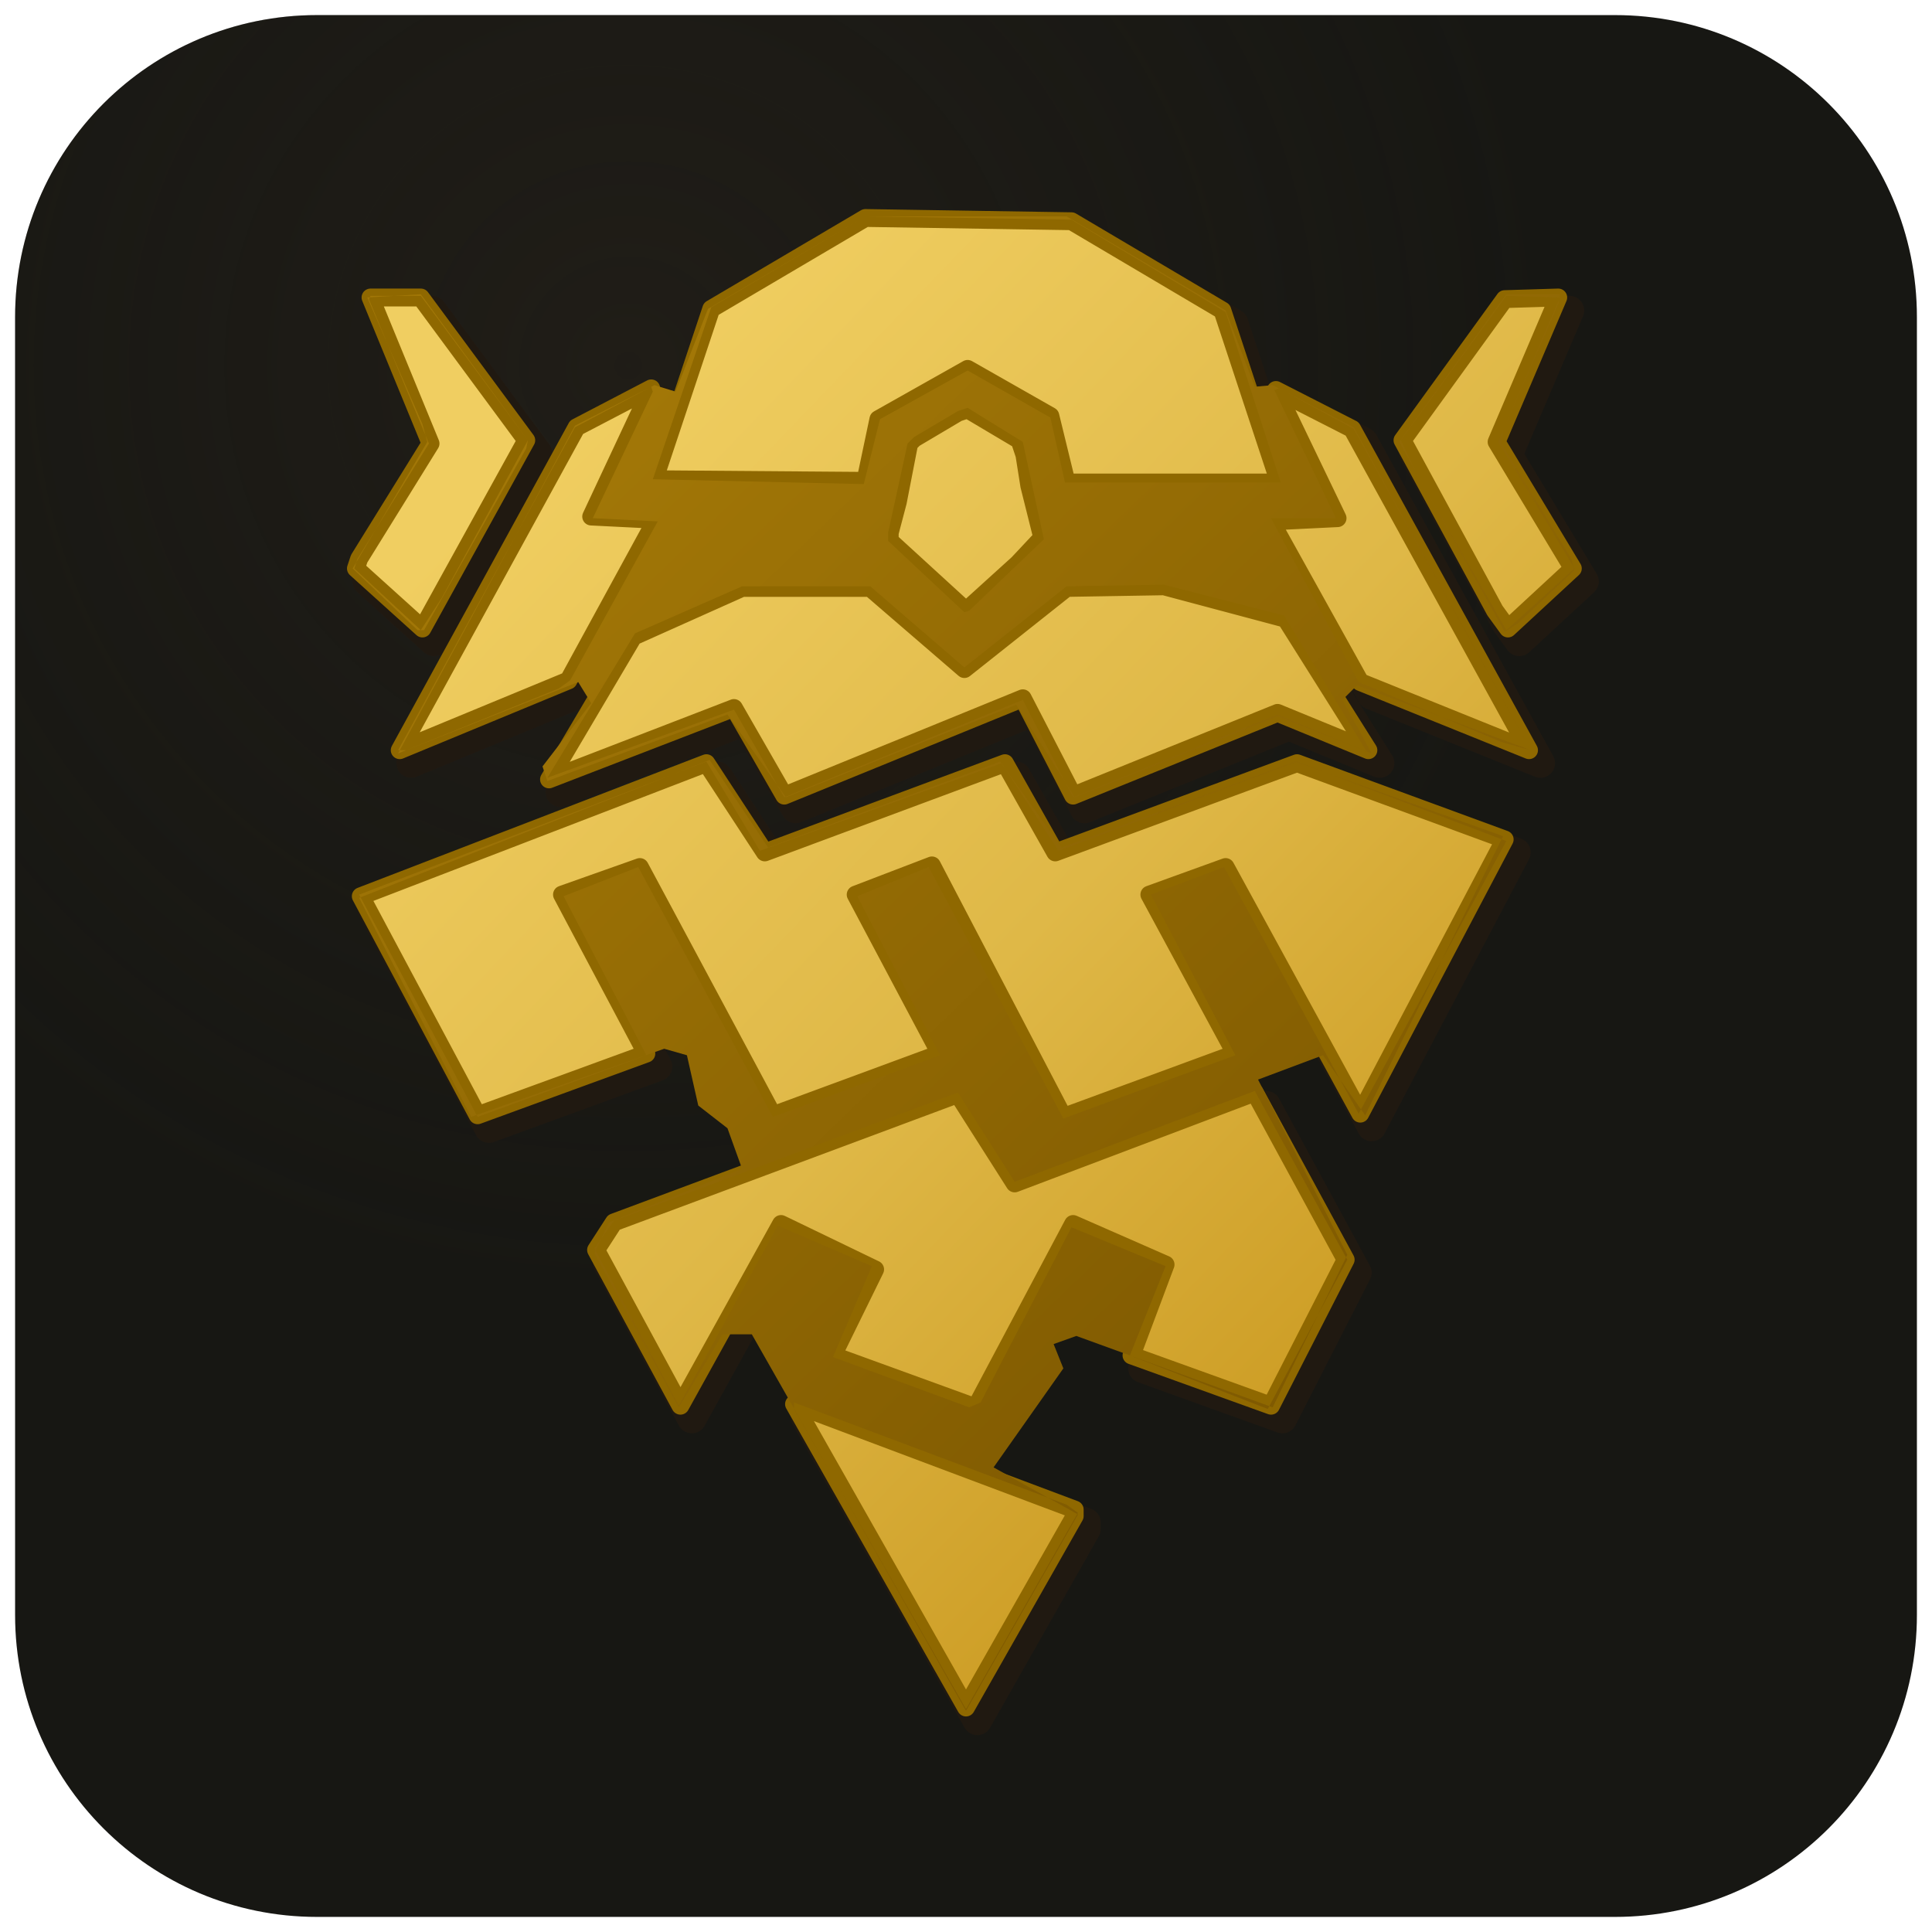
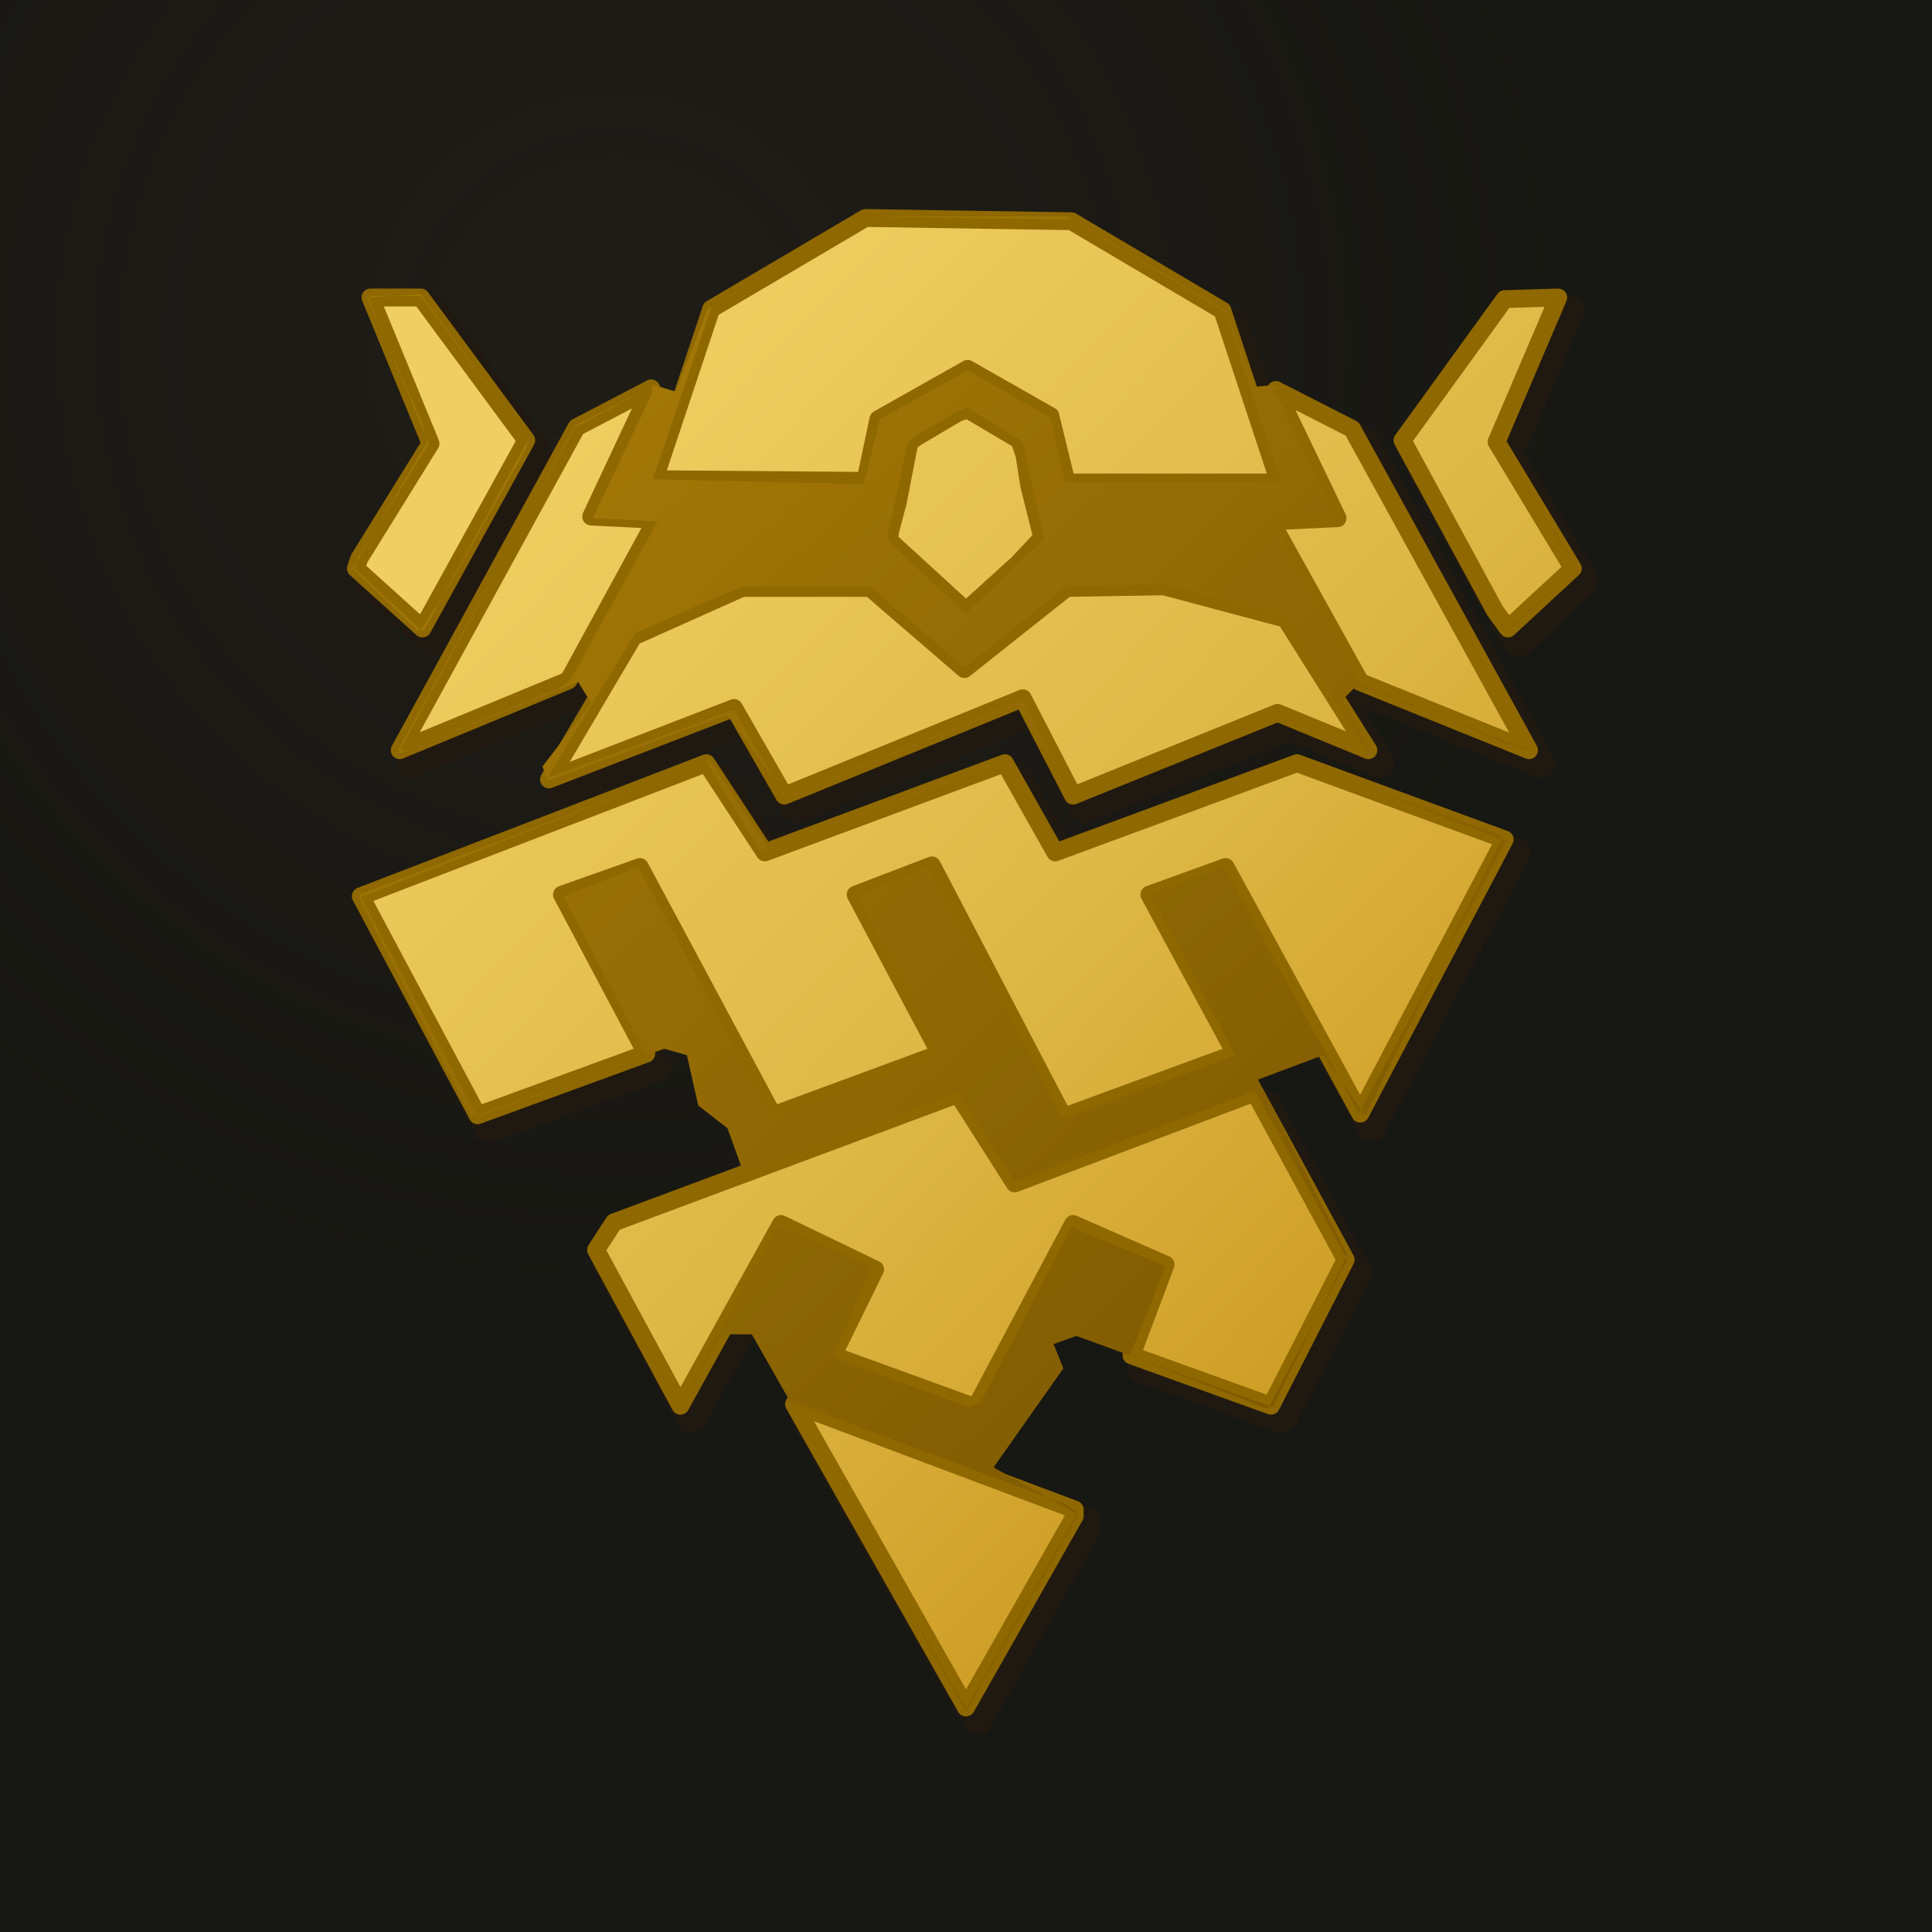
<svg xmlns="http://www.w3.org/2000/svg" viewBox="0 0 1024 1024" width="1024" height="1024">
  <defs>
    <radialGradient id="bgGlow" cx="0.32" cy="0.18" r="0.9">
      <stop offset="0%" stop-color="#2c251d" stop-opacity="0.42" />
      <stop offset="55%" stop-color="#2c251d" stop-opacity="0" />
      <stop offset="100%" stop-color="#2c251d" stop-opacity="0" />
    </radialGradient>
    <linearGradient id="gold" x1="0.18" y1="0.12" x2="0.82" y2="0.88">
      <stop offset="0%" stop-color="#f0ce61" />
      <stop offset="52%" stop-color="#dfb847" />
      <stop offset="100%" stop-color="#c9971d" />
    </linearGradient>
    <linearGradient id="goldDark" x1="0.2" y1="0.15" x2="0.8" y2="0.9">
      <stop offset="0%" stop-color="#a27707" />
      <stop offset="100%" stop-color="#7b5600" />
    </linearGradient>
  </defs>
-   <rect x="8" y="8" width="1008" height="1008" rx="160" fill="#171713" />
-   <rect x="8" y="8" width="1008" height="1008" rx="160" fill="url(#bgGlow)" />
+   <rect width="1024" height="1024" fill="#171713" />
+   <rect width="1024" height="1024" fill="url(#bgGlow)" />
  <g transform="translate(512 512) scale(0.86) translate(-512 -512)">
    <g id="emblem-shadow" transform="translate(7 8)">
      <path d="M 406 782 L 512 969 L 579 851 L 579 847 Z M 746 693 L 690 590 L 542 646 L 507 591 L 295 670 L 284 687 L 336 783 L 398 671 L 456 699 L 430 752 L 518 784 L 578 671 L 635 696 L 614 752 L 700 783 Z M 139 469 L 211 604 L 315 566 L 263 468 L 311 451 L 393 604 L 496 566 L 444 468 L 491 450 L 572 605 L 678 566 L 625 468 L 672 451 L 755 603 L 844 434 L 716 387 L 567 442 L 536 387 L 388 442 L 352 387 Z M 760 379 L 709 298 L 634 278 L 574 279 L 511 329 L 453 279 L 374 279 L 307 309 L 255 397 L 369 353 L 400 407 L 547 347 L 578 407 L 704 356 Z M 513 169 L 507 171 L 480 187 L 477 190 L 470 226 L 465 245 L 465 250 L 512 293 L 544 264 L 559 248 L 551 216 L 548 197 L 545 188 Z M 703 157 L 741 236 L 700 238 L 755 337 L 859 379 L 750 181 Z M 318 156 L 272 180 L 163 379 L 267 336 L 321 237 L 281 235 Z M 877 100 L 844 101 L 781 188 L 838 293 L 846 304 L 886 267 L 839 189 Z M 145 100 L 182 190 L 138 261 L 136 267 L 177 304 L 241 188 L 176 100 Z M 320 212 L 450 213 L 458 175 L 513 144 L 564 173 L 574 214 L 705 214 L 670 108 L 577 53 L 450 51 L 355 107 Z" fill="none" stroke="#211911" stroke-width="18" stroke-linejoin="round" stroke-linecap="round" fill-rule="evenodd" opacity="0.95" />
    </g>
    <g id="emblem">
      <path d="M 406 782 L 512 969 L 579 851 L 579 847 Z M 746 693 L 690 590 L 542 646 L 507 591 L 295 670 L 284 687 L 336 783 L 398 671 L 456 699 L 430 752 L 518 784 L 578 671 L 635 696 L 614 752 L 700 783 Z M 139 469 L 211 604 L 315 566 L 263 468 L 311 451 L 393 604 L 496 566 L 444 468 L 491 450 L 572 605 L 678 566 L 625 468 L 672 451 L 755 603 L 844 434 L 716 387 L 567 442 L 536 387 L 388 442 L 352 387 Z M 760 379 L 709 298 L 634 278 L 574 279 L 511 329 L 453 279 L 374 279 L 307 309 L 255 397 L 369 353 L 400 407 L 547 347 L 578 407 L 704 356 Z M 513 169 L 507 171 L 480 187 L 477 190 L 470 226 L 465 245 L 465 250 L 512 293 L 544 264 L 559 248 L 551 216 L 548 197 L 545 188 Z M 703 157 L 741 236 L 700 238 L 755 337 L 859 379 L 750 181 Z M 318 156 L 272 180 L 163 379 L 267 336 L 321 237 L 281 235 Z M 877 100 L 844 101 L 781 188 L 838 293 L 846 304 L 886 267 L 839 189 Z M 145 100 L 182 190 L 138 261 L 136 267 L 177 304 L 241 188 L 176 100 Z M 320 212 L 450 213 L 458 175 L 513 144 L 564 173 L 574 214 L 705 214 L 670 108 L 577 53 L 450 51 L 355 107 Z" fill="url(#gold)" stroke="#8f6800" stroke-width="11" stroke-linejoin="round" stroke-linecap="round" fill-rule="evenodd" />
      <path d="M 843 432 L 715 386 L 571 439 L 533 386 L 390 439 L 354 385 L 138 470 L 207 605 L 326 563 L 340 567 L 347 598 L 365 612 L 374 637 L 292 670 L 283 689 L 335 784 L 362 739 L 380 739 L 512 971 L 581 850 L 529 821 L 572 760 L 566 745 L 580 740 L 701 784 L 747 690 L 692 582 L 732 567 L 758 604 Z M 406 781 L 574 844 L 581 849 L 512 970 L 406 785 Z M 747 693 L 698 785 L 613 752 L 635 697 L 577 673 L 521 781 L 514 784 L 430 753 L 454 697 L 396 672 L 335 783 L 283 686 L 295 669 L 507 590 L 542 645 L 690 589 Z M 138 468 L 352 386 L 385 441 L 534 387 L 569 441 L 716 386 L 845 435 L 754 603 L 671 451 L 626 468 L 678 567 L 572 606 L 489 451 L 445 469 L 496 567 L 393 605 L 310 451 L 264 469 L 315 567 L 211 605 Z M 878 98 L 845 98 L 779 189 L 844 306 L 852 301 L 887 268 L 885 261 L 842 190 L 843 182 L 877 104 Z M 878 100 L 840 189 L 887 267 L 845 305 L 790 209 L 780 188 L 845 99 Z M 143 100 L 177 178 L 180 189 L 134 267 L 174 305 L 178 305 L 241 193 L 242 188 L 176 98 Z M 145 99 L 176 99 L 242 188 L 189 285 L 176 305 L 135 267 L 137 261 L 181 190 L 144 101 Z M 162 381 L 273 337 L 281 350 L 251 389 L 254 398 L 365 357 L 401 408 L 543 351 L 579 408 L 704 358 L 762 381 L 744 348 L 753 339 L 860 379 L 751 180 L 701 154 L 690 155 L 672 108 L 574 50 L 450 50 L 353 107 L 333 158 L 320 154 L 271 179 Z M 759 380 L 704 357 L 578 408 L 547 348 L 400 408 L 369 354 L 254 396 L 308 307 L 374 278 L 453 278 L 511 328 L 574 278 L 634 277 L 708 296 Z M 513 168 L 547 189 L 560 249 L 514 293 L 511 294 L 464 250 L 464 245 L 476 190 L 480 186 L 507 170 Z M 702 157 L 705 156 L 751 181 L 860 379 L 842 374 L 754 337 L 700 236 L 740 236 Z M 318 155 L 319 158 L 282 236 L 322 238 L 268 336 L 261 341 L 167 379 L 162 379 L 271 180 Z M 319 212 L 355 106 L 450 50 L 577 52 L 672 109 L 706 214 L 573 214 L 564 174 L 513 145 L 459 175 L 449 215 Z" fill="url(#goldDark)" fill-rule="evenodd" />
    </g>
  </g>
</svg>
